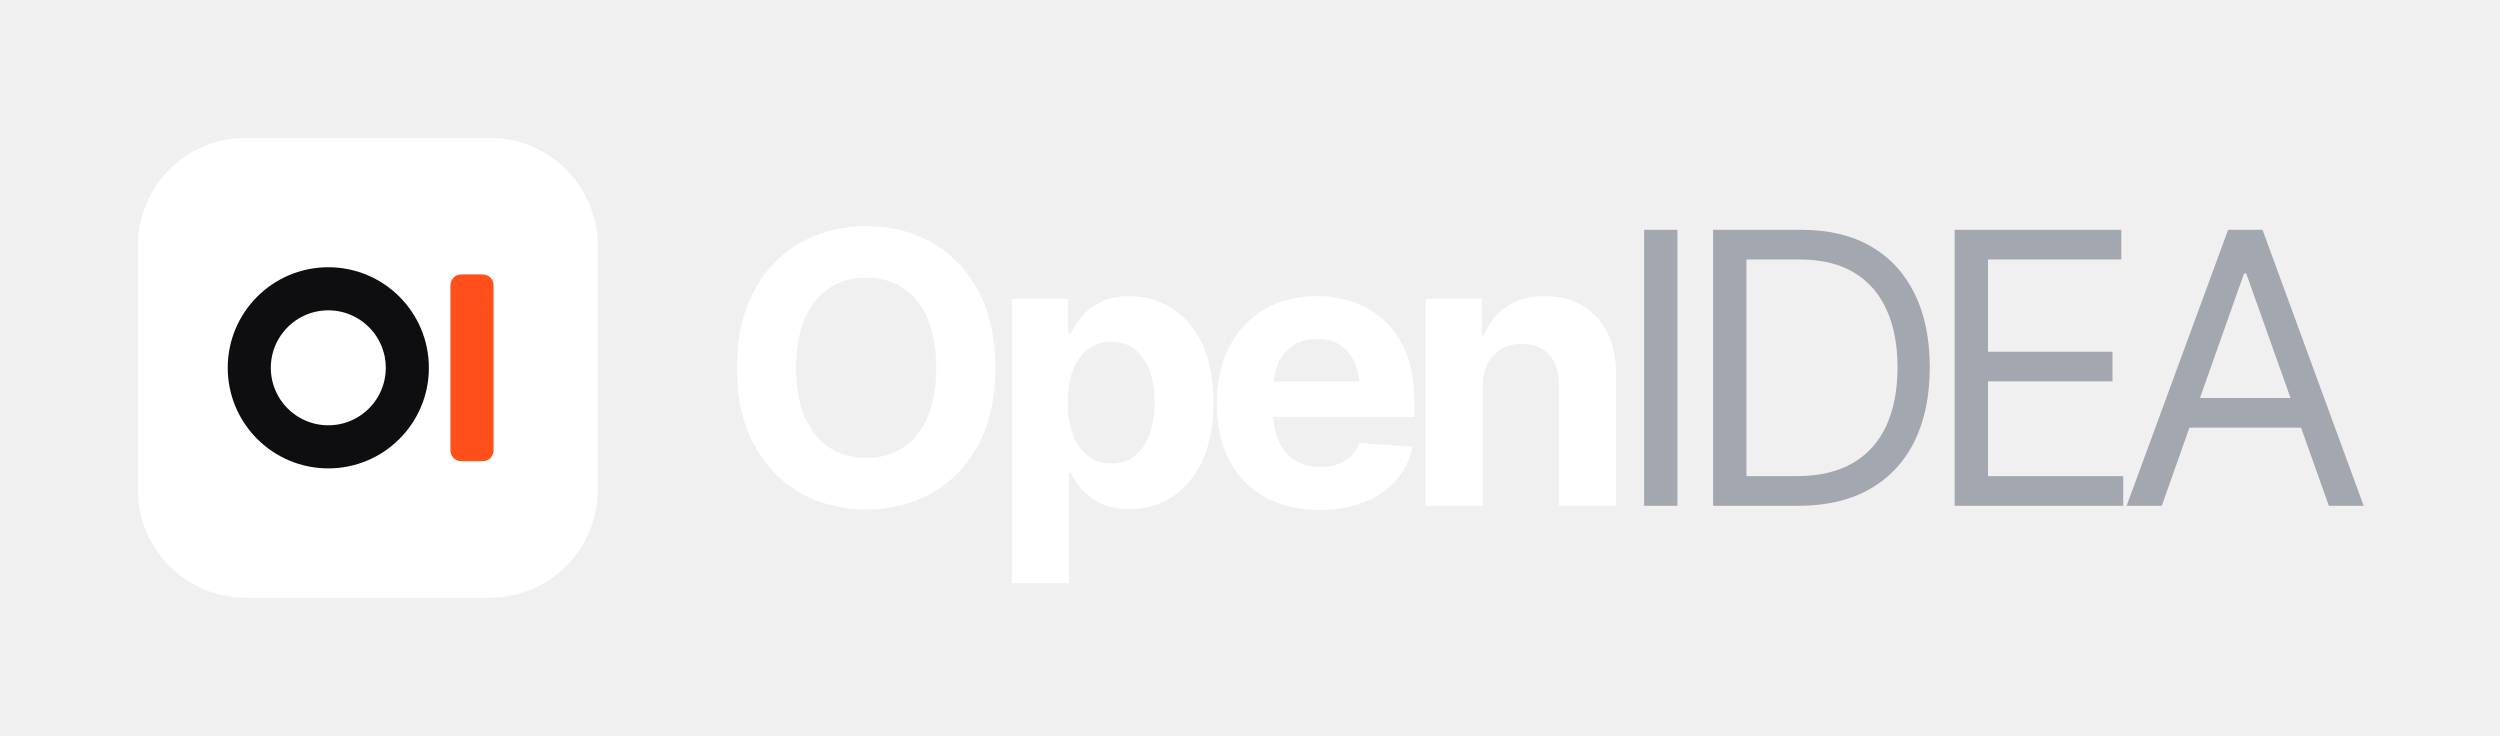
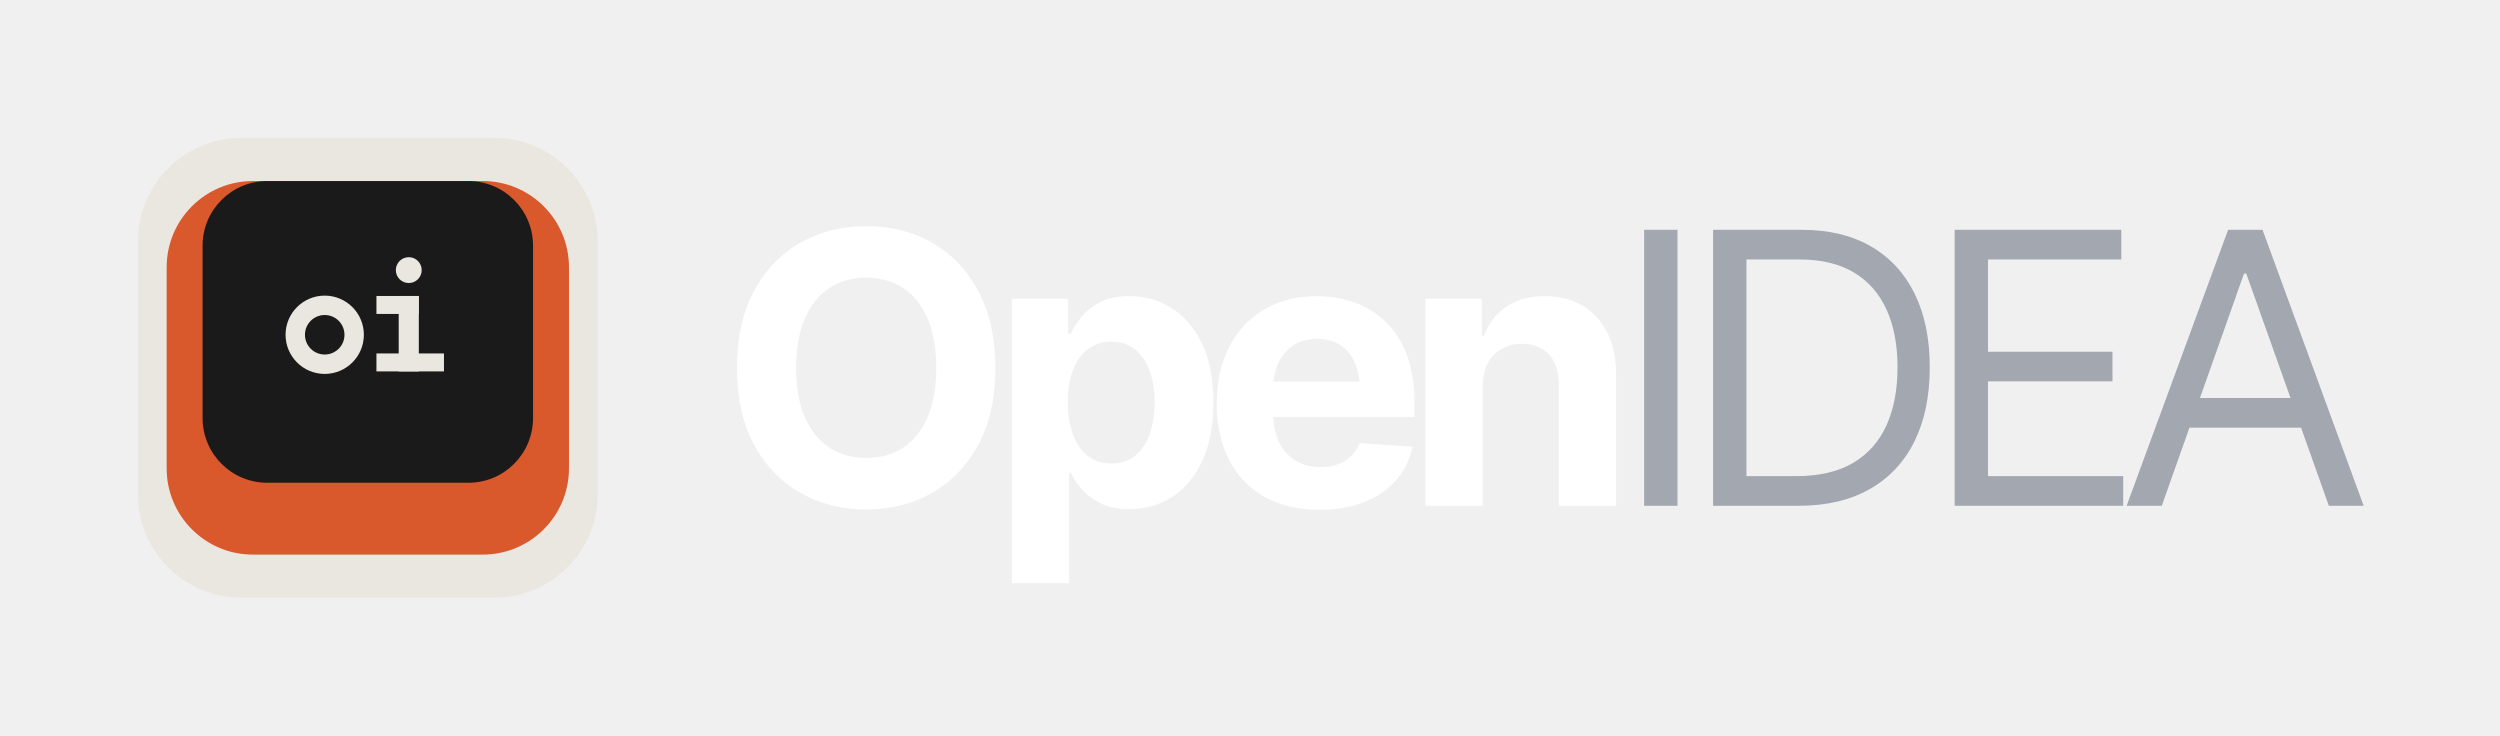
<svg xmlns="http://www.w3.org/2000/svg" width="435" height="128" viewBox="0 0 435 128" role="img" aria-label="OpenIDEA">
-   <g transform="translate(24 24) scale(1.25)">
-     <rect width="64" height="64" rx="15" fill="#FFFFFF" />
-     <circle cx="26.5" cy="32" r="11" fill="none" stroke="#0E0E10" stroke-width="6" />
-     <rect x="43.5" y="19" width="6" height="26" rx="1.5" fill="#FF4F1A" />
+   <g transform="translate(14 14)">
+     <rect x="10" y="10" width="80" height="80" rx="18" fill="#EAE7E0" />
+     <g transform="translate(50 50) scale(1.25) translate(-50 -52)">
+       <rect x="22" y="26" width="56" height="52" rx="12" fill="#D9582C" />
+       <rect x="27" y="26" width="46" height="42" rx="9" fill="#1B1A1A" />
+       <circle cx="44" cy="47.4" r="4.1" fill="none" stroke="#EAE7E0" stroke-width="2.7" />
+       <rect x="54.3" y="42" width="2.8" height="10.5" fill="#EAE7E0" />
+       <rect x="51.2" y="42" width="5.9" height="2.5" fill="#EAE7E0" />
+       <rect x="51.2" y="50" width="9.4" height="2.5" fill="#EAE7E0" />
+       <circle cx="55.7" cy="38.4" r="1.8" fill="#EAE7E0" />
+     </g>
  </g>
  <g transform="translate(0 88.01)">
    <path fill="#FFFFFF" d="M150.72 0.64Q144.35 0.64 139.25 -2.26Q134.15 -5.16 131.19 -10.66Q128.23 -16.17 128.23 -23.98Q128.23 -31.83 131.19 -37.36Q134.15 -42.88 139.25 -45.77Q144.35 -48.66 150.72 -48.66Q157.11 -48.66 162.19 -45.77Q167.27 -42.88 170.23 -37.36Q173.19 -31.83 173.19 -23.98Q173.19 -16.15 170.23 -10.64Q167.27 -5.14 162.19 -2.25Q157.11 0.64 150.72 0.64ZM150.72 -8.33Q154.42 -8.33 157.15 -10.13Q159.89 -11.93 161.4 -15.42Q162.91 -18.92 162.91 -23.98Q162.91 -29.07 161.4 -32.58Q159.89 -36.09 157.15 -37.89Q154.42 -39.69 150.72 -39.69Q147.05 -39.69 144.31 -37.89Q141.57 -36.09 140.04 -32.58Q138.52 -29.07 138.52 -23.98Q138.52 -18.92 140.04 -15.42Q141.57 -11.93 144.31 -10.13Q147.05 -8.33 150.72 -8.33ZM176.05 13.47V-36.03H185.86V-29.94H186.31Q186.98 -31.42 188.23 -32.94Q189.48 -34.45 191.52 -35.47Q193.55 -36.48 196.56 -36.48Q200.52 -36.48 203.83 -34.43Q207.13 -32.38 209.13 -28.27Q211.13 -24.15 211.13 -17.96Q211.13 -11.94 209.19 -7.81Q207.26 -3.67 203.95 -1.54Q200.63 0.58 196.51 0.58Q193.62 0.58 191.59 -0.39Q189.57 -1.37 188.28 -2.83Q187 -4.29 186.31 -5.77H186.02V13.47ZM193.36 -7.36Q195.83 -7.36 197.5 -8.71Q199.17 -10.06 200.04 -12.46Q200.9 -14.86 200.9 -17.98Q200.9 -21.11 200.04 -23.48Q199.18 -25.86 197.52 -27.2Q195.85 -28.54 193.36 -28.54Q190.95 -28.54 189.26 -27.24Q187.57 -25.95 186.68 -23.58Q185.8 -21.21 185.8 -17.98Q185.8 -14.79 186.69 -12.41Q187.58 -10.02 189.28 -8.69Q190.97 -7.36 193.36 -7.36ZM229.58 0.7Q224.05 0.7 220.03 -1.56Q216.01 -3.81 213.86 -7.97Q211.72 -12.14 211.72 -17.84Q211.72 -23.4 213.86 -27.6Q216 -31.79 219.91 -34.13Q223.82 -36.48 229.11 -36.48Q232.68 -36.48 235.77 -35.34Q238.87 -34.21 241.19 -31.93Q243.51 -29.65 244.8 -26.22Q246.1 -22.79 246.1 -18.19V-15.46H215.69V-21.62H241.26L236.61 -20.01Q236.61 -22.76 235.77 -24.79Q234.93 -26.81 233.28 -27.92Q231.63 -29.04 229.18 -29.04Q226.74 -29.04 225.03 -27.92Q223.33 -26.79 222.44 -24.85Q221.55 -22.91 221.55 -20.39V-16.04Q221.55 -13.12 222.57 -11.04Q223.6 -8.96 225.45 -7.85Q227.3 -6.74 229.74 -6.74Q231.4 -6.74 232.75 -7.22Q234.11 -7.69 235.09 -8.62Q236.07 -9.56 236.57 -10.91L245.79 -10.29Q245.08 -6.96 242.95 -4.49Q240.81 -2.02 237.42 -0.66Q234.04 0.7 229.58 0.7ZM258 -20.81V0H248.03V-36.03H257.84V-29.62H258.2Q259.42 -32.8 262.09 -34.64Q264.75 -36.48 268.79 -36.48Q272.55 -36.48 275.33 -34.84Q278.12 -33.21 279.66 -30.16Q281.2 -27.12 281.2 -22.92V0H271.24V-21.14Q271.24 -24.43 269.54 -26.31Q267.83 -28.19 264.83 -28.19Q262.83 -28.19 261.28 -27.31Q259.74 -26.43 258.87 -24.79Q258 -23.15 258 -20.81Z" />
    <path fill="#A3A7B0" d="M291.88 -48.02V0H286.08V-48.02ZM312.9 0H301.36V-5.16H312.51Q318.48 -5.16 322.39 -7.44Q326.31 -9.73 328.24 -13.99Q330.17 -18.24 330.17 -24.11Q330.17 -29.91 328.27 -34.11Q326.37 -38.32 322.59 -40.59Q318.8 -42.86 313.16 -42.86H301.11V-48.02H313.55Q320.54 -48.02 325.52 -45.15Q330.5 -42.28 333.14 -36.92Q335.78 -31.55 335.78 -24.11Q335.78 -16.6 333.11 -11.2Q330.43 -5.8 325.32 -2.9Q320.22 0 312.9 0ZM303.88 -48.02V0H298.08V-48.02ZM340.11 0V-48.02H369.11V-42.86H345.91V-26.81H367.57V-21.66H345.91V-5.16H369.44V0ZM376.15 0H370.03L387.69 -48.02H393.68L411.28 0H405.22L390.85 -40.41H390.46ZM378.41 -18.76H402.96V-13.6H378.41Z" />
  </g>
</svg>
